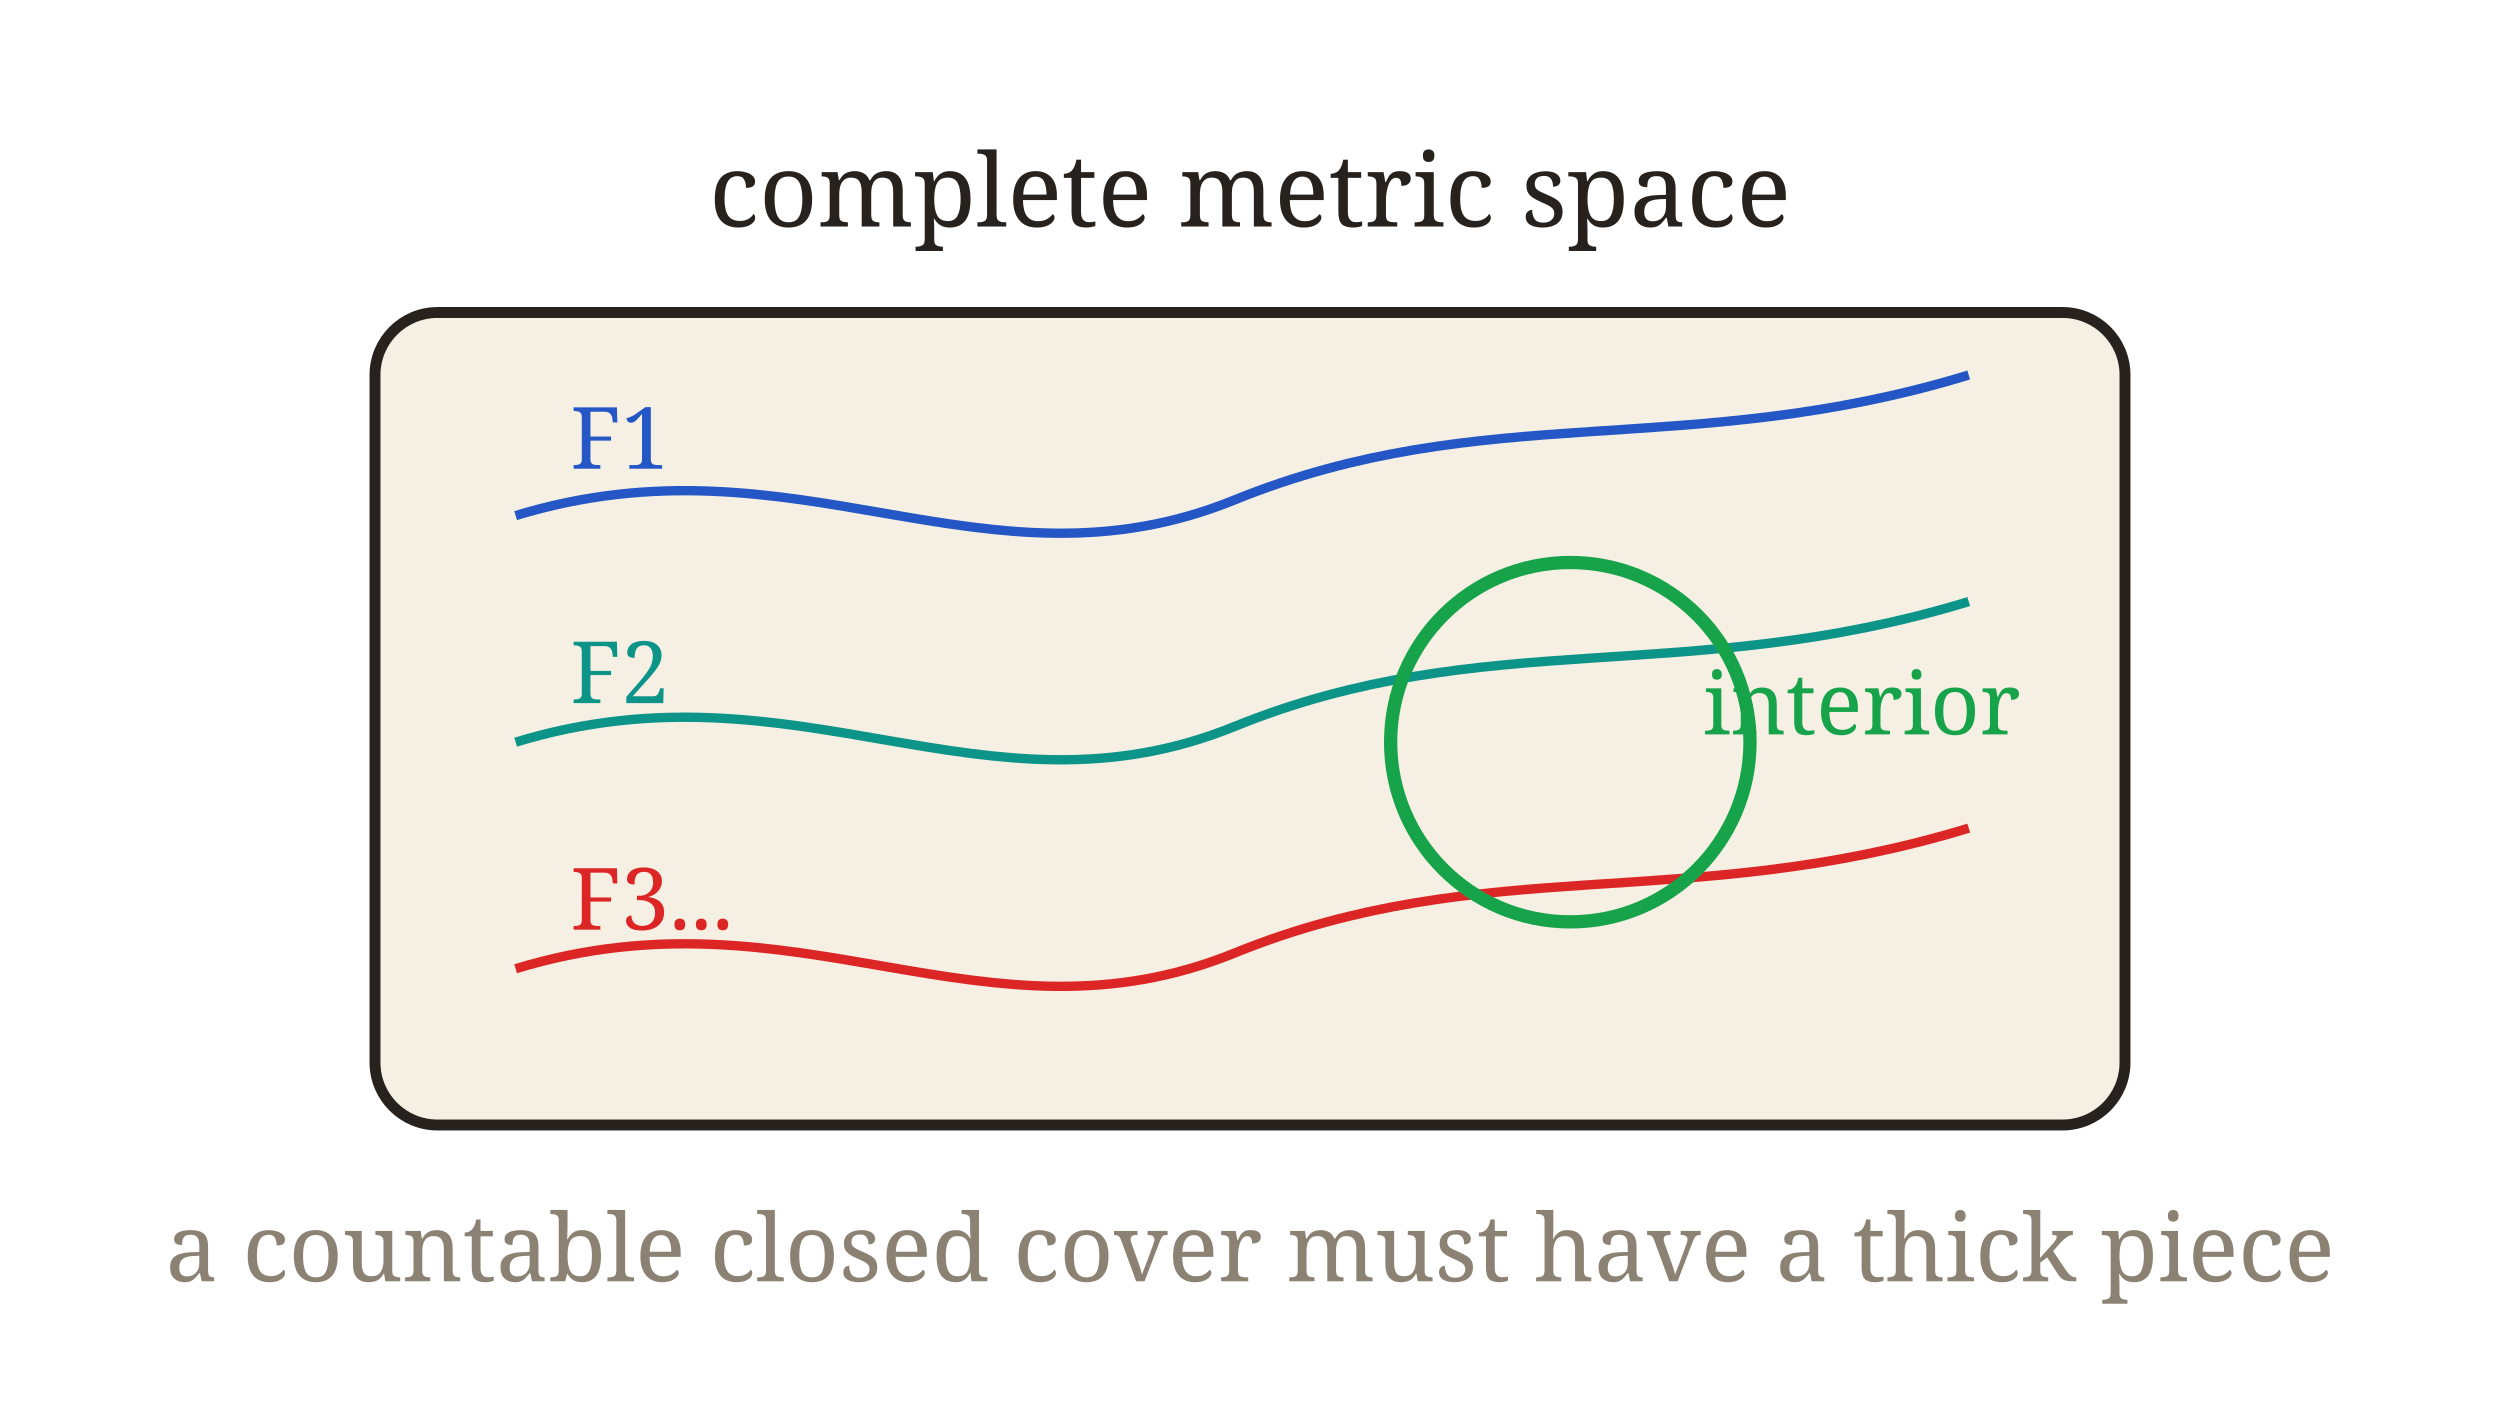
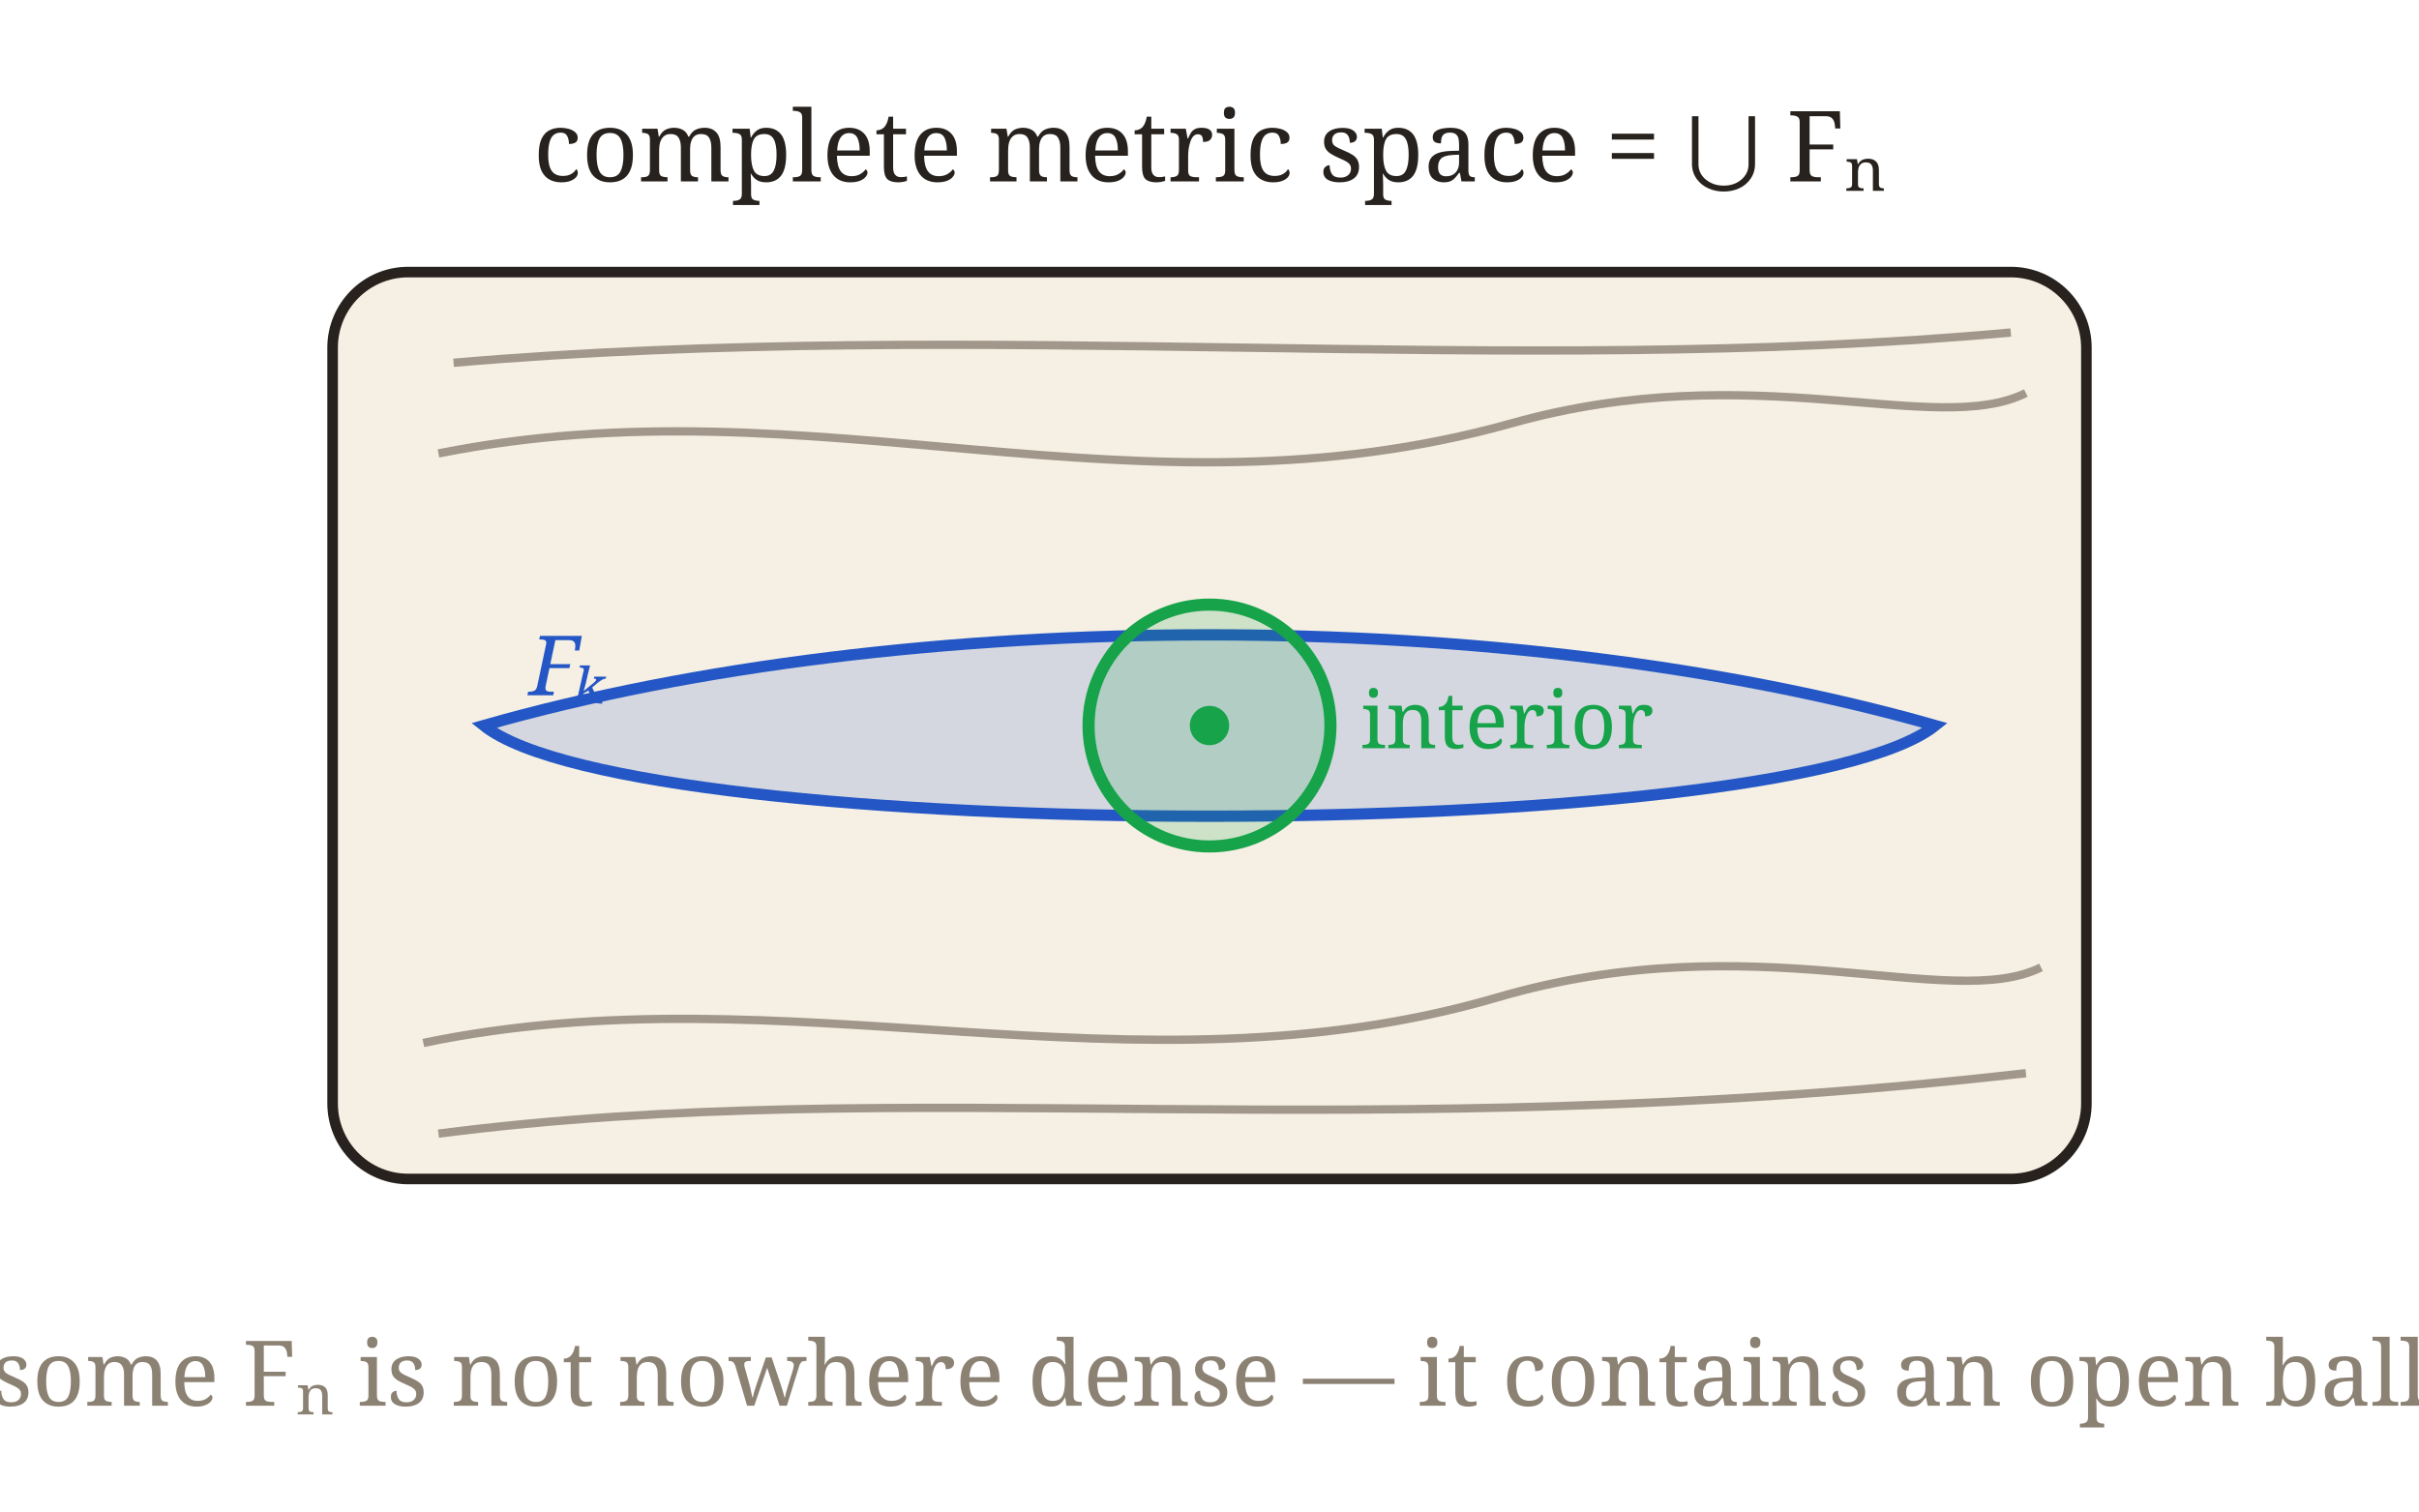
- <svg xmlns="http://www.w3.org/2000/svg" viewBox="0 0 320 180" font-family="'Newsreader',Georgia,serif" role="img" aria-label="Baire category prevents complete spaces from being countable unions of nowhere dense closed sets">
-   <rect x="0" y="0" width="320" height="180" fill="none" />
-   <rect x="48" y="40" width="224" height="104" rx="8" fill="var(--dia-space,#f6f0e4)" stroke="var(--dia-ink,#27221d)" stroke-width="1.4" />
-   <path d="M66 66 C102 55 126 77 158 64 C190 51 216 59 252 48" fill="none" stroke="var(--dia-acc,#2457c5)" stroke-width="1.2" />
-   <path d="M66 95 C102 84 126 106 158 93 C190 80 216 88 252 77" fill="none" stroke="var(--dia-acc2,#0d9488)" stroke-width="1.2" />
-   <path d="M66 124 C102 113 126 135 158 122 C190 109 216 117 252 106" fill="none" stroke="var(--dia-boundary,#dc2626)" stroke-width="1.2" />
-   <circle cx="201" cy="95" r="23" fill="none" stroke="var(--dia-ok,#16a34a)" stroke-width="1.7" />
-   <text x="160" y="29" font-size="13" text-anchor="middle" fill="var(--dia-ink,#27221d)">complete metric space</text>
-   <text x="73" y="60" font-size="11" fill="var(--dia-acc,#2457c5)">F1</text>
-   <text x="73" y="90" font-size="11" fill="var(--dia-acc2,#0d9488)">F2</text>
-   <text x="73" y="119" font-size="11" fill="var(--dia-boundary,#dc2626)">F3...</text>
-   <text x="218" y="94" font-size="11" fill="var(--dia-ok,#16a34a)">interior</text>
-   <text x="160" y="164" font-size="12" text-anchor="middle" fill="var(--dia-mut,#8c8274)">a countable closed cover must have a thick piece</text>
+ <svg xmlns="http://www.w3.org/2000/svg" viewBox="0 0 320 200" font-family="'Newsreader',Georgia,serif" role="img" aria-label="A complete metric space cannot be a countable union of nowhere-dense sets: one piece of any closed cover must contain an open ball">
+   <rect x="0" y="0" width="320" height="200" fill="none" />
+   <text x="160" y="24" font-size="13" text-anchor="middle" fill="var(--dia-ink,#27221d)">complete metric space = ⋃ Fₙ</text>
+   <rect x="44" y="36" width="232" height="120" rx="10" fill="var(--dia-space,#f6f0e4)" stroke="var(--dia-ink,#27221d)" stroke-width="1.4" />
+   <g fill="none" stroke="var(--dia-mut,#8c8274)" stroke-width="1.1" opacity="0.8">
+     <path d="M58 60 C108 50 150 70 200 56 C232 47 256 58 268 52" />
+     <path d="M56 138 C104 128 150 146 198 132 C232 122 258 134 270 128" />
+     <path d="M58 150 C120 142 180 152 268 142" />
+     <path d="M60 48 C130 42 200 50 266 44" />
+   </g>
+   <path d="M64 96 C120 80 200 80 256 96 C236 112 84 112 64 96 Z" fill="var(--dia-acc,#2457c5)" fill-opacity="0.16" stroke="var(--dia-acc,#2457c5)" stroke-width="1.5" />
+   <circle cx="160" cy="96" r="16" fill="var(--dia-ok,#16a34a)" fill-opacity="0.18" stroke="var(--dia-ok,#16a34a)" stroke-width="1.6" />
+   <circle cx="160" cy="96" r="2.6" fill="var(--dia-ok,#16a34a)" />
+   <text x="70" y="92" font-size="11" font-style="italic" fill="var(--dia-acc,#2457c5)">Fₖ</text>
+   <text x="180" y="99" font-size="10.5" fill="var(--dia-ok,#16a34a)">interior</text>
+   <text x="160" y="186" font-size="12" text-anchor="middle" fill="var(--dia-mut,#8c8274)">some Fₙ is not nowhere dense — it contains an open ball</text>
</svg>
